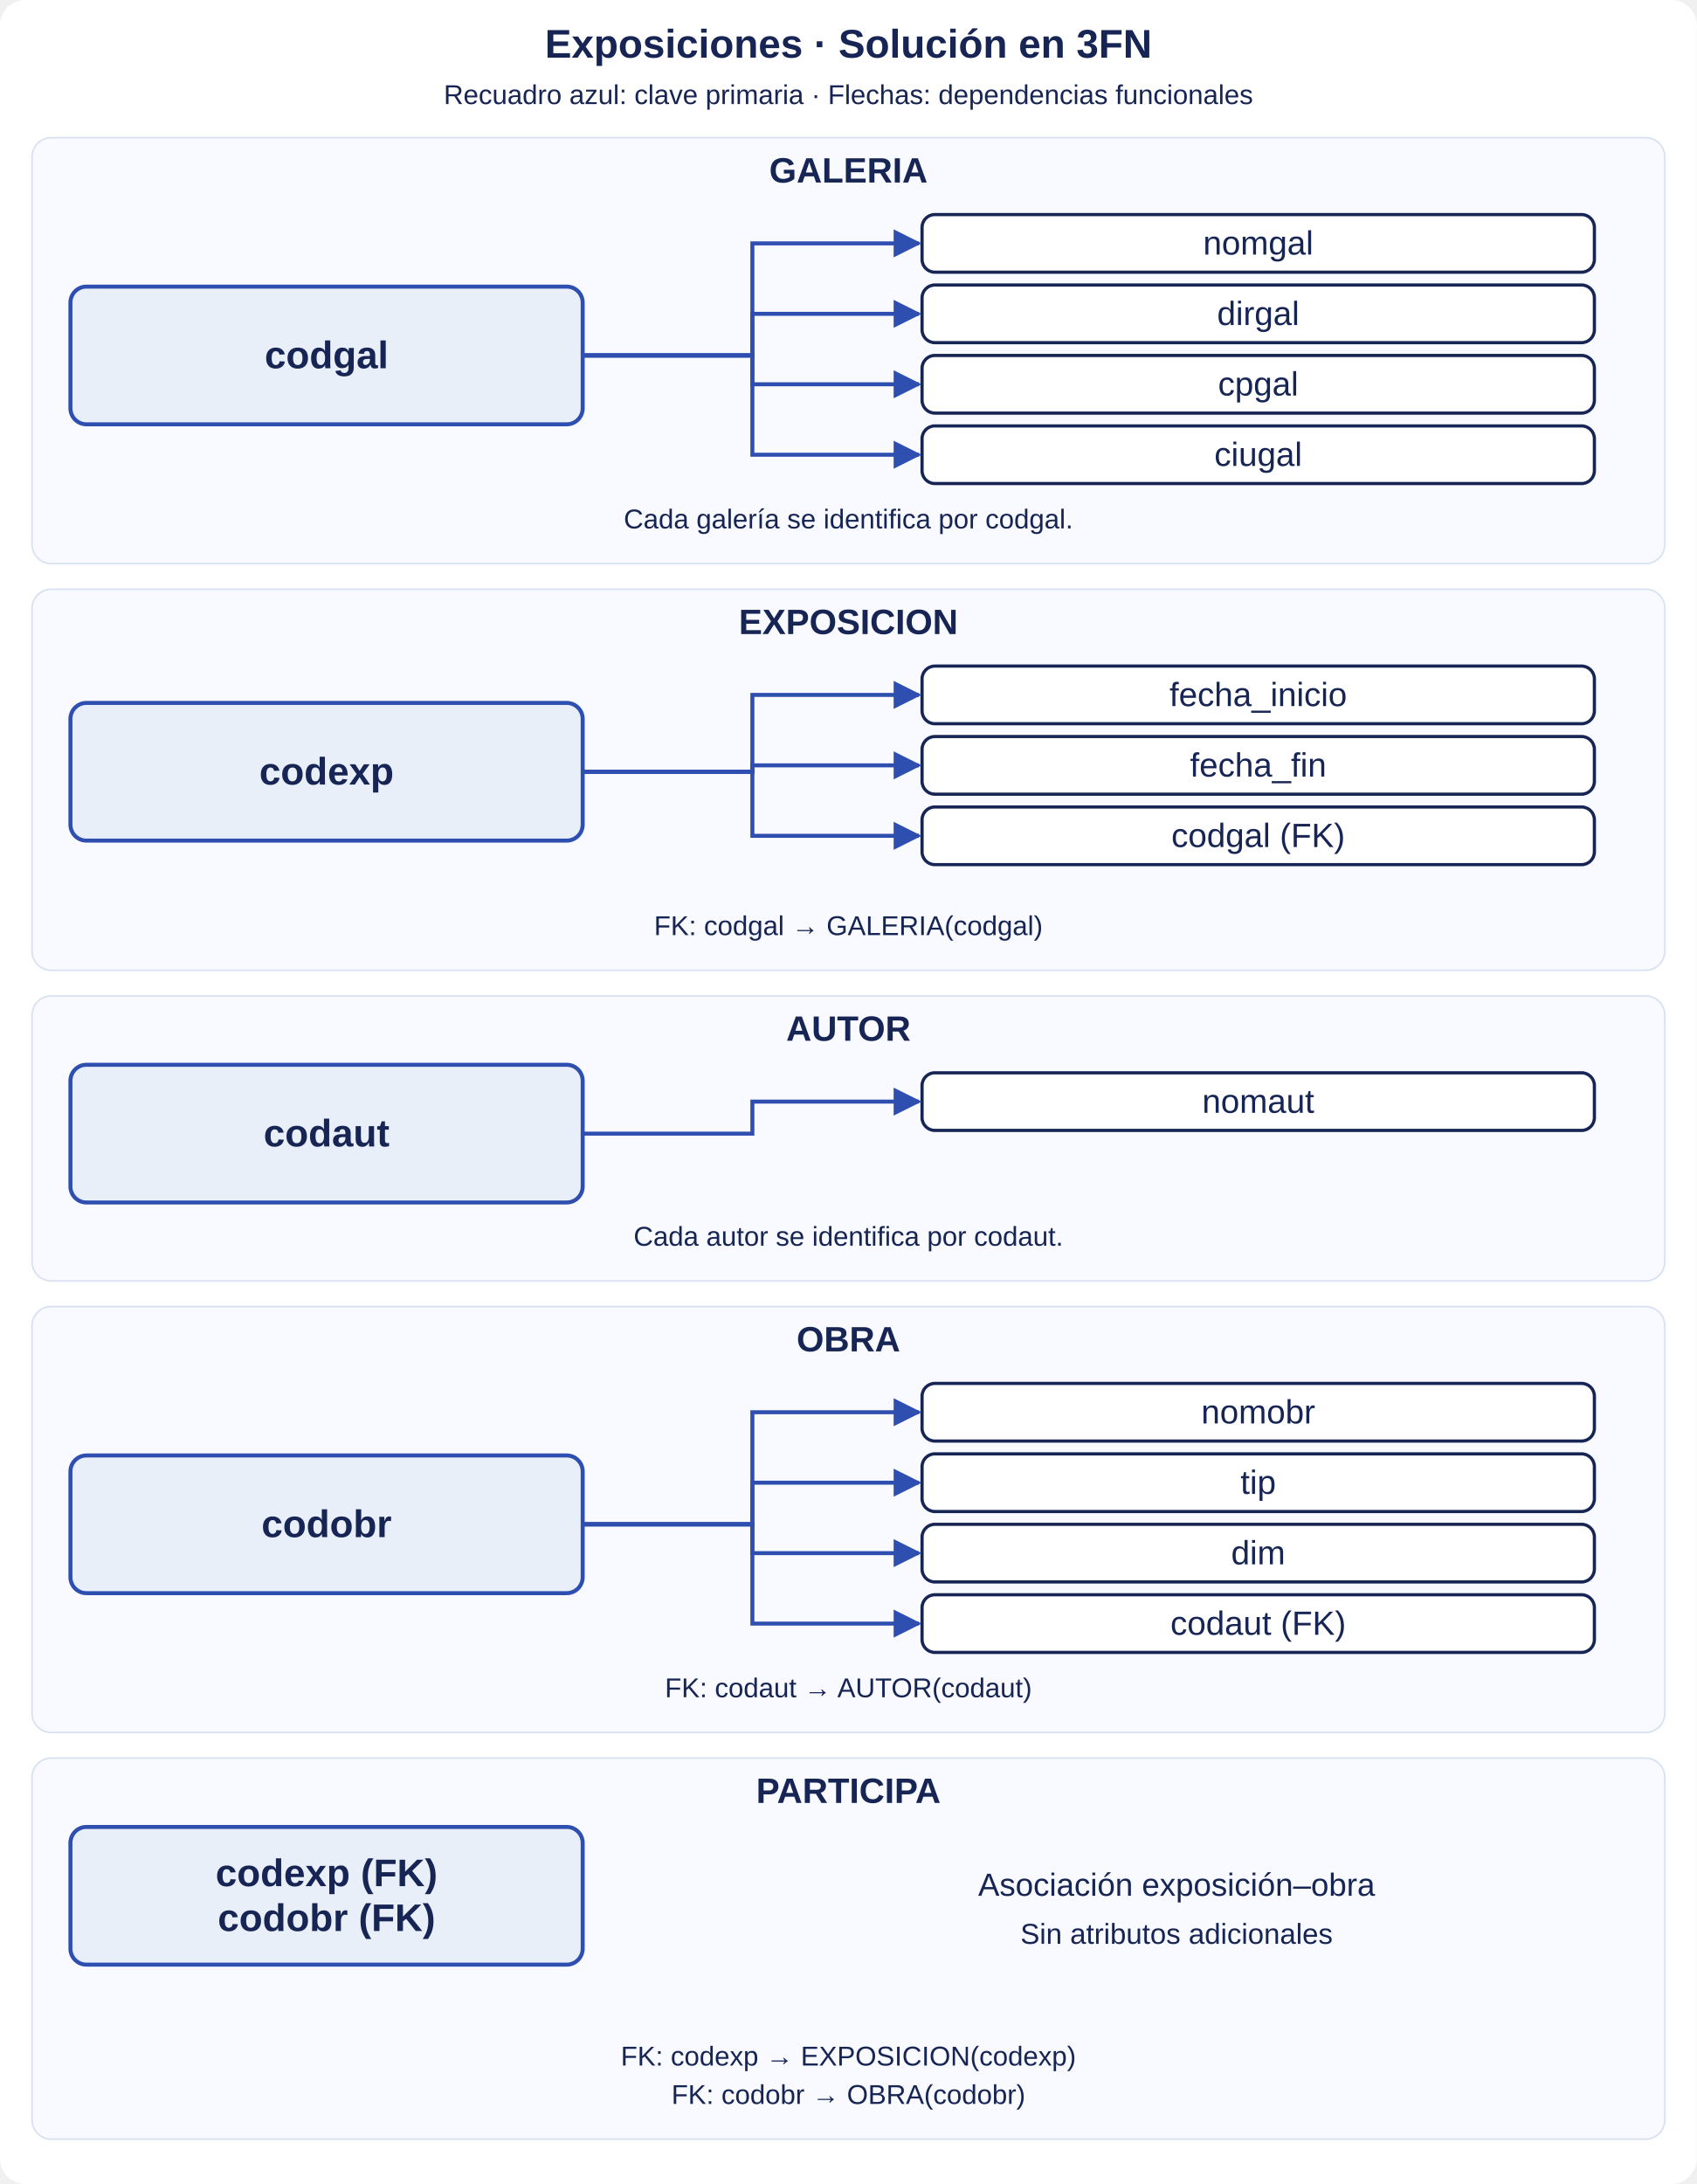
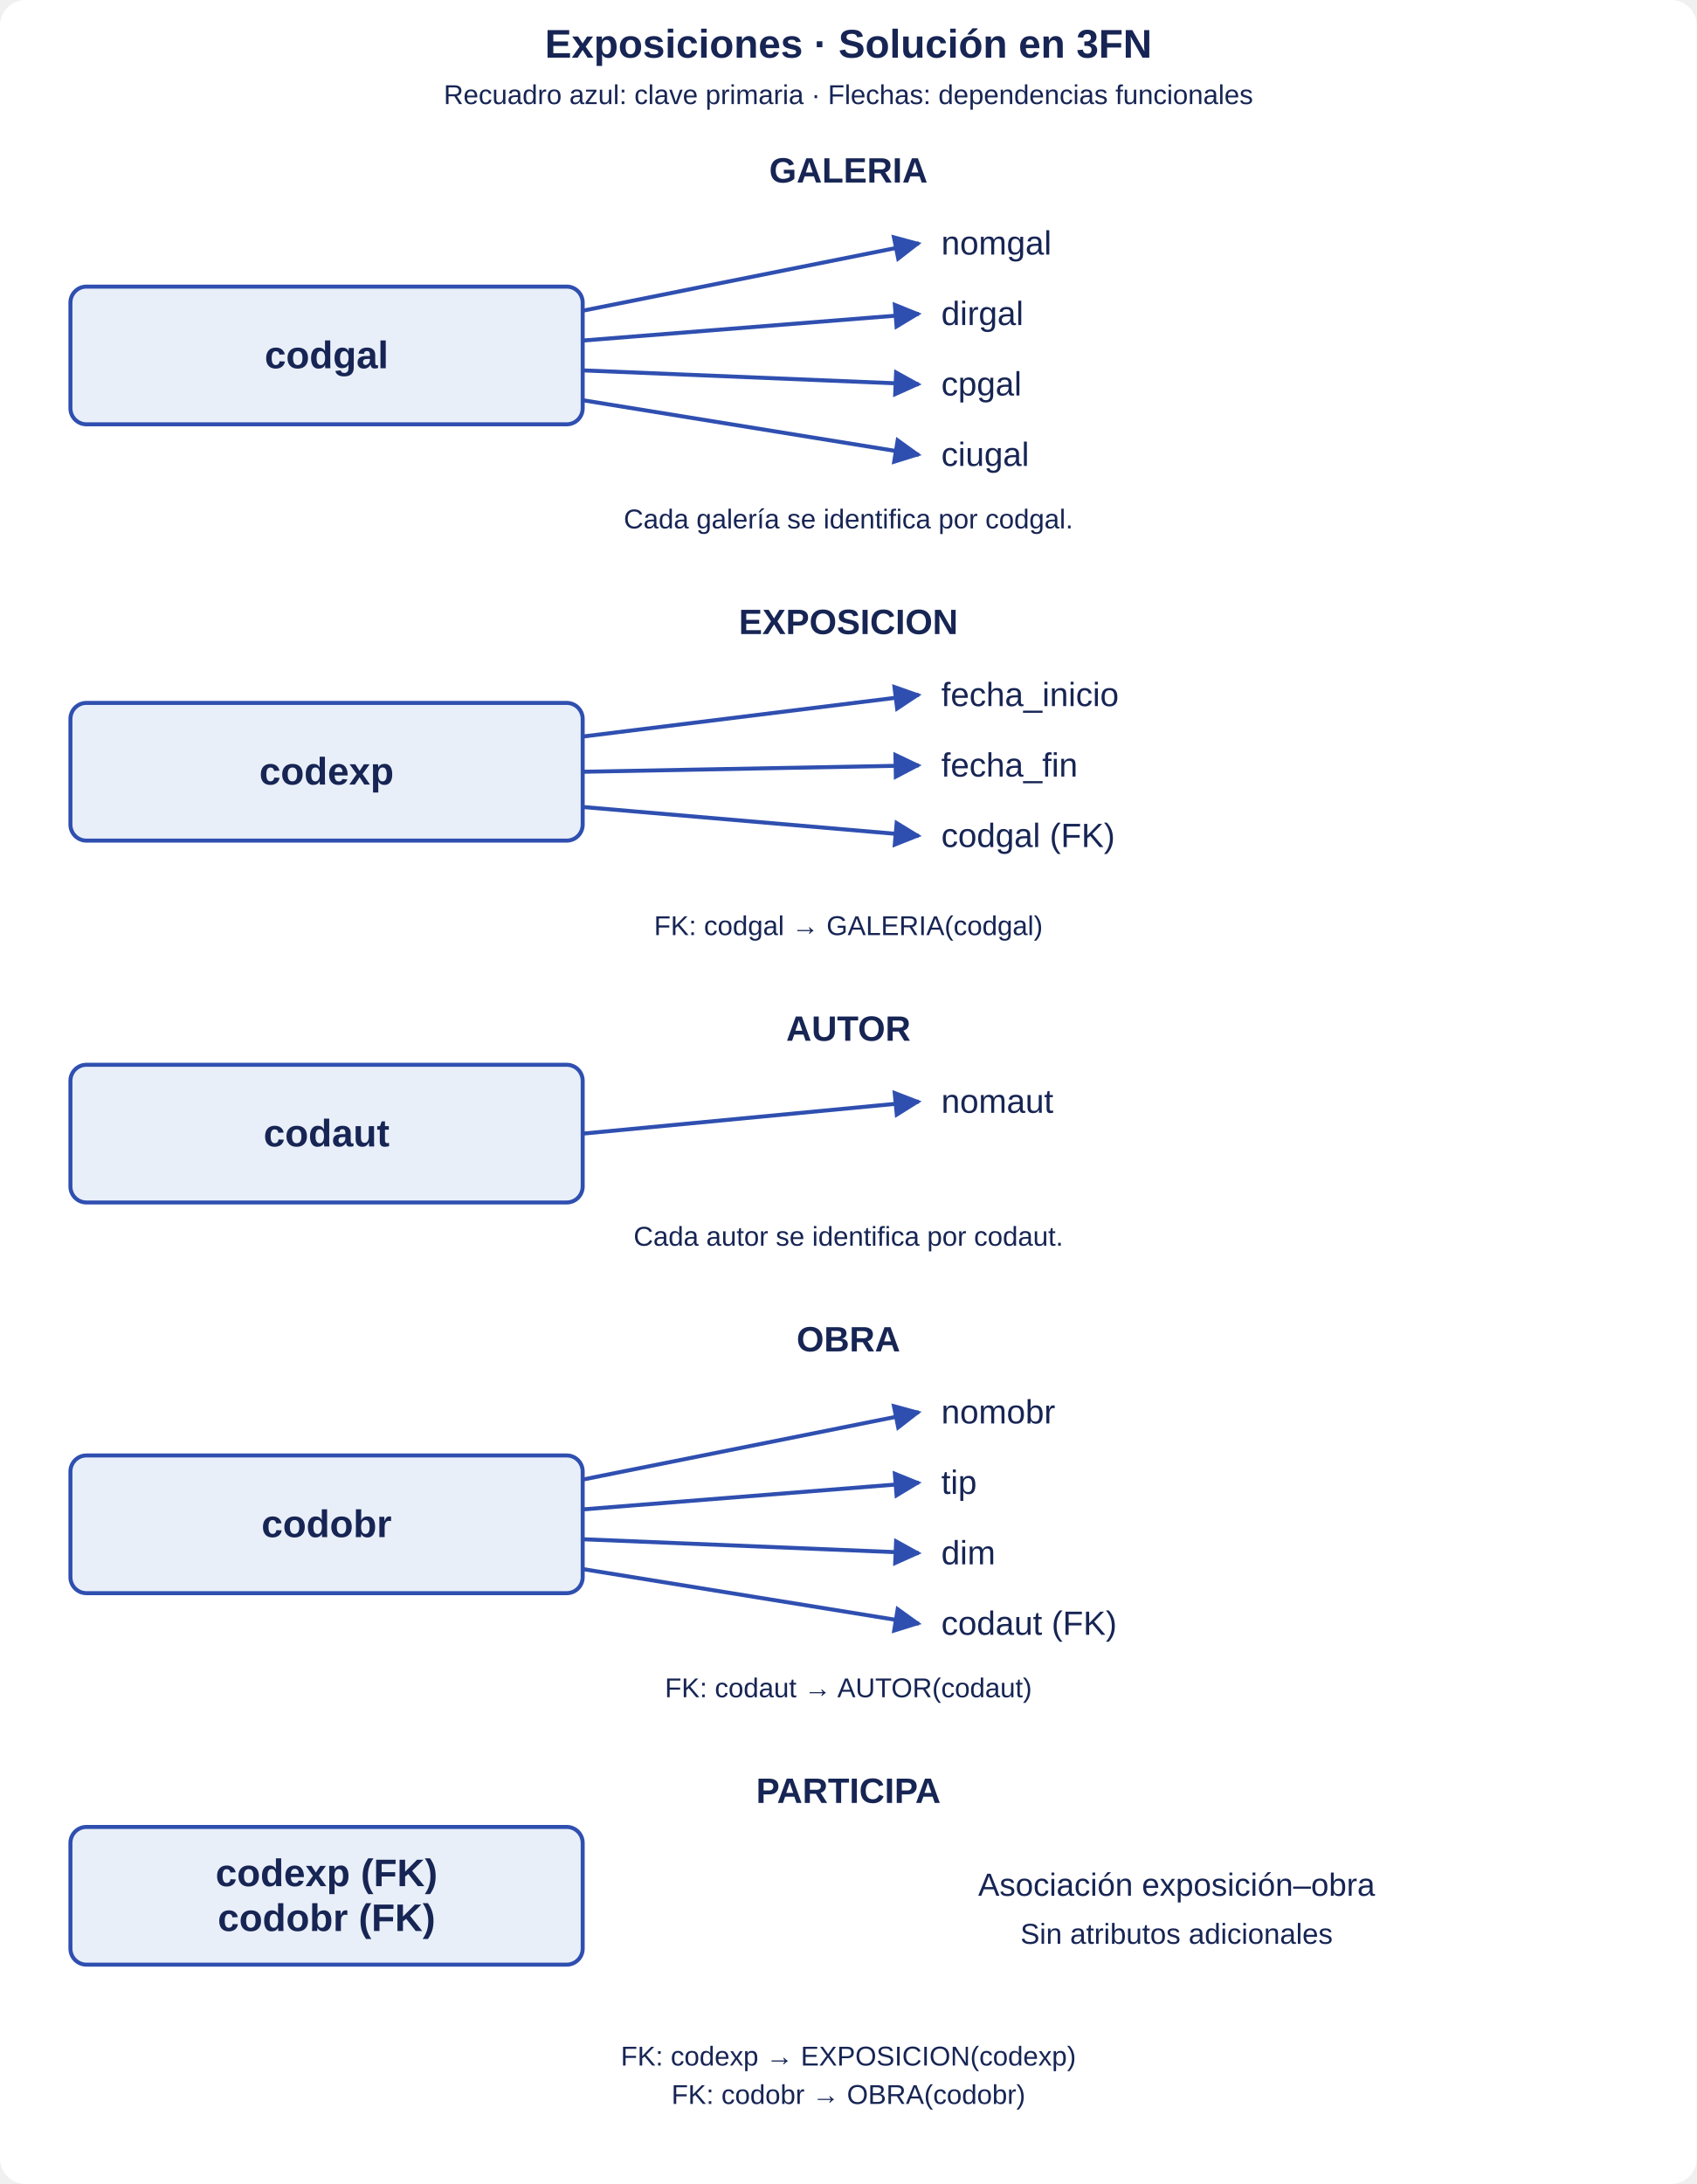
<svg xmlns="http://www.w3.org/2000/svg" width="1060" height="1364" viewBox="0 0 1060 1364" role="img" aria-labelledby="title desc">
  <defs>
    <marker id="arrow" viewBox="0 0 10 10" refX="9" refY="5" markerWidth="7" markerHeight="7" orient="auto">
      <path d="M0 0L10 5L0 10z" fill="#2f4fb0" />
    </marker>
  </defs>
  <rect width="1060" height="1364" rx="16" fill="white" />
  <g font-family="Segoe UI,Arial,sans-serif" text-anchor="middle" fill="#172554">
    <text x="530" y="36" font-size="25" font-weight="700">Exposiciones · Solución en 3FN</text>
    <text x="530" y="65" font-size="17">Recuadro azul: clave primaria · Flechas: dependencias funcionales</text>
-     <rect x="20" y="86" width="1020" height="266" rx="12" fill="#f8faff" stroke="#d8e1f1" />
    <text x="530" y="114" font-size="22" font-weight="700">GALERIA</text>
    <rect x="44" y="179.0" width="320" height="86" rx="10" fill="#e9eff9" stroke="#2f4fb0" stroke-width="2.5" />
    <text x="204" y="230.0" font-size="24" font-weight="700">codgal</text>
-     <rect x="576" y="134" width="420" height="36" rx="8" fill="white" stroke="#172554" stroke-width="2" />
-     <text x="786" y="159" font-size="21">nomgal</text>
-     <path d="M364 222.0H470V152H574" fill="none" stroke="#2f4fb0" stroke-width="2.5" marker-end="url(#arrow)" />
-     <rect x="576" y="178" width="420" height="36" rx="8" fill="white" stroke="#172554" stroke-width="2" />
-     <text x="786" y="203" font-size="21">dirgal</text>
-     <path d="M364 222.0H470V196H574" fill="none" stroke="#2f4fb0" stroke-width="2.5" marker-end="url(#arrow)" />
-     <rect x="576" y="222" width="420" height="36" rx="8" fill="white" stroke="#172554" stroke-width="2" />
-     <text x="786" y="247" font-size="21">cpgal</text>
-     <path d="M364 222.0H470V240H574" fill="none" stroke="#2f4fb0" stroke-width="2.5" marker-end="url(#arrow)" />
-     <rect x="576" y="266" width="420" height="36" rx="8" fill="white" stroke="#172554" stroke-width="2" />
-     <text x="786" y="291" font-size="21">ciugal</text>
-     <path d="M364 222.0H470V284H574" fill="none" stroke="#2f4fb0" stroke-width="2.5" marker-end="url(#arrow)" />
+     <text x="588.0" y="159" font-size="21" text-anchor="start">nomgal</text>
+     <path d="M364 194.05 L574 152" fill="none" stroke="#2f4fb0" stroke-width="2.5" marker-end="url(#arrow)" />
+     <text x="588.0" y="203" font-size="21" text-anchor="start">dirgal</text>
+     <path d="M364 212.683 L574 196" fill="none" stroke="#2f4fb0" stroke-width="2.5" marker-end="url(#arrow)" />
+     <text x="588.0" y="247" font-size="21" text-anchor="start">cpgal</text>
+     <path d="M364 231.317 L574 240" fill="none" stroke="#2f4fb0" stroke-width="2.5" marker-end="url(#arrow)" />
+     <text x="588.0" y="291" font-size="21" text-anchor="start">ciugal</text>
+     <path d="M364 249.95 L574 284" fill="none" stroke="#2f4fb0" stroke-width="2.5" marker-end="url(#arrow)" />
    <text x="530" y="330" font-size="17">Cada galería se identifica por codgal.</text>
-     <rect x="20" y="368" width="1020" height="238" rx="12" fill="#f8faff" stroke="#d8e1f1" />
    <text x="530" y="396" font-size="22" font-weight="700">EXPOSICION</text>
    <rect x="44" y="439" width="320" height="86" rx="10" fill="#e9eff9" stroke="#2f4fb0" stroke-width="2.5" />
    <text x="204" y="490" font-size="24" font-weight="700">codexp</text>
-     <rect x="576" y="416" width="420" height="36" rx="8" fill="white" stroke="#172554" stroke-width="2" />
-     <text x="786" y="441" font-size="21">fecha_inicio</text>
-     <path d="M364 482H470V434H574" fill="none" stroke="#2f4fb0" stroke-width="2.5" marker-end="url(#arrow)" />
-     <rect x="576" y="460" width="420" height="36" rx="8" fill="white" stroke="#172554" stroke-width="2" />
-     <text x="786" y="485" font-size="21">fecha_fin</text>
-     <path d="M364 482H470V478H574" fill="none" stroke="#2f4fb0" stroke-width="2.5" marker-end="url(#arrow)" />
-     <rect x="576" y="504" width="420" height="36" rx="8" fill="white" stroke="#172554" stroke-width="2" />
-     <text x="786" y="529" font-size="21">codgal (FK)</text>
-     <path d="M364 482H470V522H574" fill="none" stroke="#2f4fb0" stroke-width="2.5" marker-end="url(#arrow)" />
+     <text x="588.0" y="441" font-size="21" text-anchor="start">fecha_inicio</text>
+     <path d="M364 460 L574 434" fill="none" stroke="#2f4fb0" stroke-width="2.5" marker-end="url(#arrow)" />
+     <text x="588.0" y="485" font-size="21" text-anchor="start">fecha_fin</text>
+     <path d="M364 482 L574 478" fill="none" stroke="#2f4fb0" stroke-width="2.5" marker-end="url(#arrow)" />
+     <text x="588.0" y="529" font-size="21" text-anchor="start">codgal (FK)</text>
+     <path d="M364 504 L574 522" fill="none" stroke="#2f4fb0" stroke-width="2.5" marker-end="url(#arrow)" />
    <text x="530" y="584" font-size="17">FK: codgal → GALERIA(codgal)</text>
    <g transform="translate(0 44)">
-       <rect x="20" y="578" width="1020" height="178" rx="12" fill="#f8faff" stroke="#d8e1f1" />
      <text x="530" y="606" font-size="22" font-weight="700">AUTOR</text>
      <rect x="44" y="621.0" width="320" height="86" rx="10" fill="#e9eff9" stroke="#2f4fb0" stroke-width="2.5" />
      <text x="204" y="672.0" font-size="24" font-weight="700">codaut</text>
-       <rect x="576" y="626" width="420" height="36" rx="8" fill="white" stroke="#172554" stroke-width="2" />
-       <text x="786" y="651" font-size="21">nomaut</text>
-       <path d="M364 664.0H470V644H574" fill="none" stroke="#2f4fb0" stroke-width="2.5" marker-end="url(#arrow)" />
+       <text x="588.0" y="651" font-size="21" text-anchor="start">nomaut</text>
+       <path d="M364 664 L574 644" fill="none" stroke="#2f4fb0" stroke-width="2.5" marker-end="url(#arrow)" />
      <text x="530" y="734" font-size="17">Cada autor se identifica por codaut.</text>
-       <rect x="20" y="772" width="1020" height="266" rx="12" fill="#f8faff" stroke="#d8e1f1" />
      <text x="530" y="800" font-size="22" font-weight="700">OBRA</text>
      <rect x="44" y="865.0" width="320" height="86" rx="10" fill="#e9eff9" stroke="#2f4fb0" stroke-width="2.5" />
      <text x="204" y="916.0" font-size="24" font-weight="700">codobr</text>
-       <rect x="576" y="820" width="420" height="36" rx="8" fill="white" stroke="#172554" stroke-width="2" />
-       <text x="786" y="845" font-size="21">nomobr</text>
-       <path d="M364 908.0H470V838H574" fill="none" stroke="#2f4fb0" stroke-width="2.5" marker-end="url(#arrow)" />
-       <rect x="576" y="864" width="420" height="36" rx="8" fill="white" stroke="#172554" stroke-width="2" />
-       <text x="786" y="889" font-size="21">tip</text>
-       <path d="M364 908.0H470V882H574" fill="none" stroke="#2f4fb0" stroke-width="2.5" marker-end="url(#arrow)" />
-       <rect x="576" y="908" width="420" height="36" rx="8" fill="white" stroke="#172554" stroke-width="2" />
-       <text x="786" y="933" font-size="21">dim</text>
-       <path d="M364 908.0H470V926H574" fill="none" stroke="#2f4fb0" stroke-width="2.5" marker-end="url(#arrow)" />
-       <rect x="576" y="952" width="420" height="36" rx="8" fill="white" stroke="#172554" stroke-width="2" />
-       <text x="786" y="977" font-size="21">codaut (FK)</text>
-       <path d="M364 908.0H470V970H574" fill="none" stroke="#2f4fb0" stroke-width="2.5" marker-end="url(#arrow)" />
+       <text x="588.0" y="845" font-size="21" text-anchor="start">nomobr</text>
+       <path d="M364 880.05 L574 838" fill="none" stroke="#2f4fb0" stroke-width="2.5" marker-end="url(#arrow)" />
+       <text x="588.0" y="889" font-size="21" text-anchor="start">tip</text>
+       <path d="M364 898.683 L574 882" fill="none" stroke="#2f4fb0" stroke-width="2.5" marker-end="url(#arrow)" />
+       <text x="588.0" y="933" font-size="21" text-anchor="start">dim</text>
+       <path d="M364 917.317 L574 926" fill="none" stroke="#2f4fb0" stroke-width="2.5" marker-end="url(#arrow)" />
+       <text x="588.0" y="977" font-size="21" text-anchor="start">codaut (FK)</text>
+       <path d="M364 935.95 L574 970" fill="none" stroke="#2f4fb0" stroke-width="2.5" marker-end="url(#arrow)" />
      <text x="530" y="1016" font-size="17">FK: codaut → AUTOR(codaut)</text>
-       <rect x="20" y="1054" width="1020" height="238" rx="12" fill="#f8faff" stroke="#d8e1f1" />
      <text x="530" y="1082" font-size="22" font-weight="700">PARTICIPA</text>
      <rect x="44" y="1097.0" width="320" height="86" rx="10" fill="#e9eff9" stroke="#2f4fb0" stroke-width="2.5" />
      <text x="204" y="1134.0" font-size="24" font-weight="700">codexp (FK)</text>
      <text x="204" y="1162.0" font-size="24" font-weight="700">codobr (FK)</text>
      <text x="735" y="1140.0" font-size="20">Asociación exposición–obra</text>
      <text x="735" y="1170.0" font-size="18">Sin atributos adicionales</text>
      <text x="530" y="1246" font-size="17">FK: codexp → EXPOSICION(codexp)</text>
      <text x="530" y="1270" font-size="17">FK: codobr → OBRA(codobr)</text>
    </g>
  </g>
</svg>
